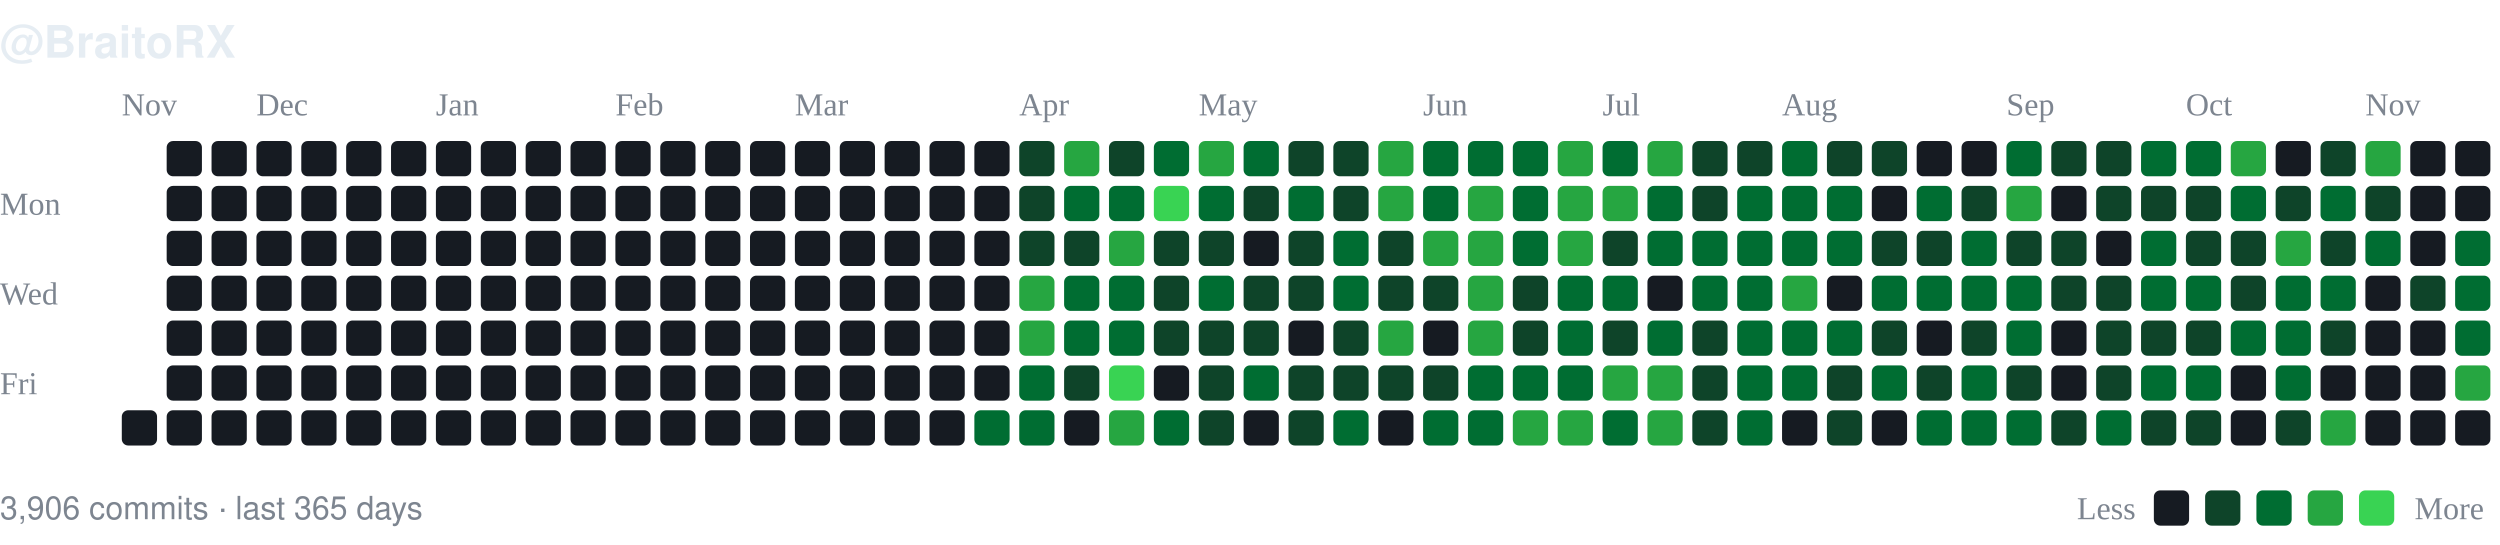
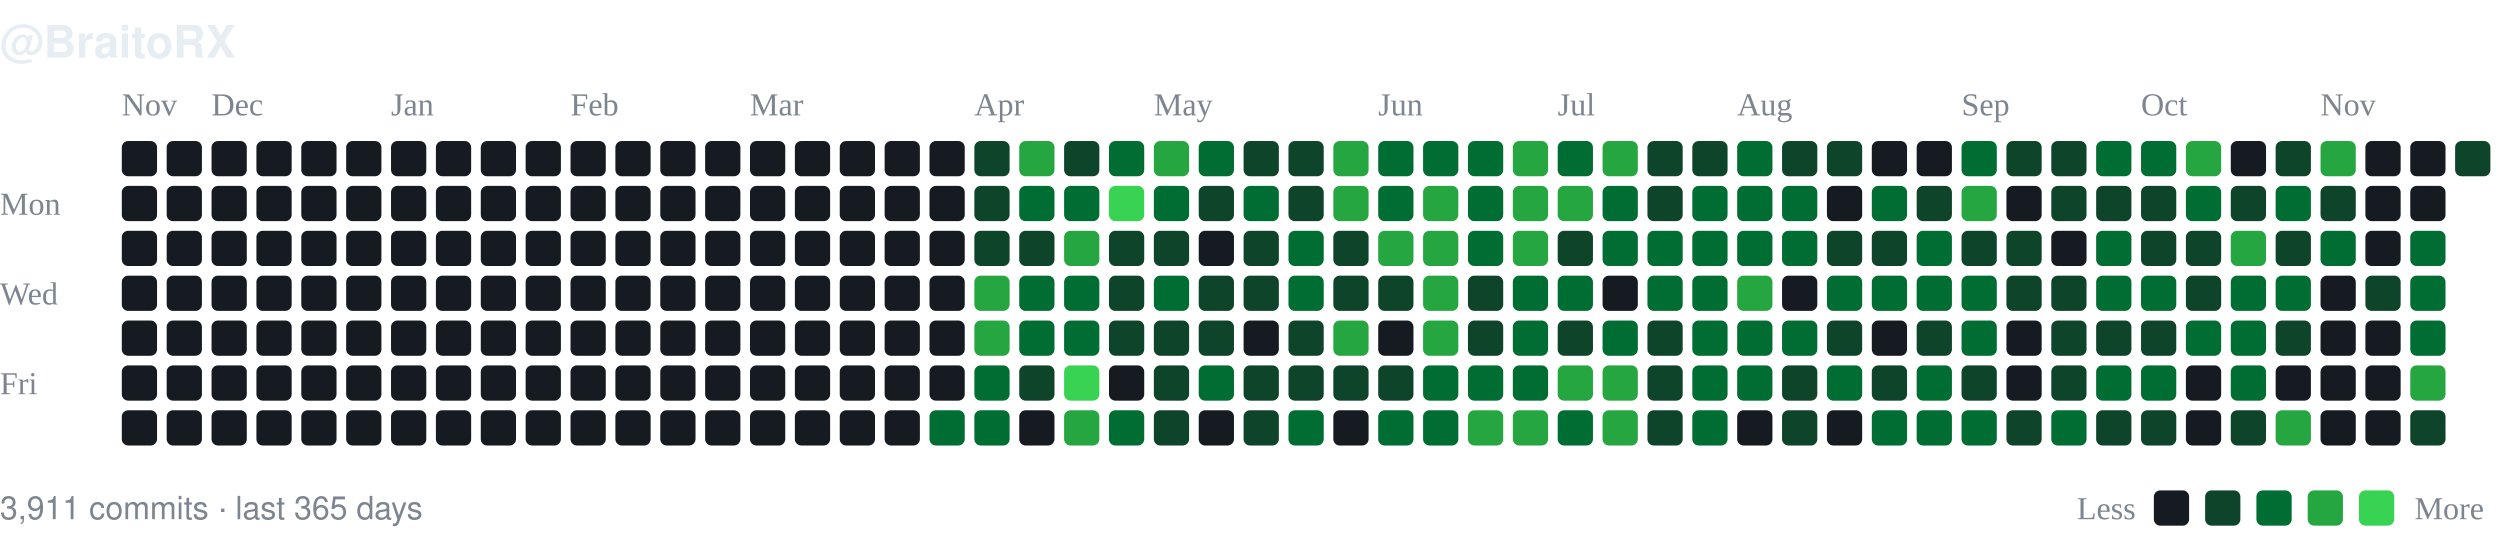
<svg xmlns="http://www.w3.org/2000/svg" width="780" height="170" viewBox="0 0 780 170" role="img">
  <text x="0" y="18" font-size="14" font-weight="600" fill="#e6edf3" font-family="ui-sans-serif,-apple-system,Segoe UI,Helvetica,Arial,sans-serif">@BraitoRX</text>
  <text x="0" y="67" font-size="10" fill="#7d8590">Mon</text>
  <text x="0" y="95" font-size="10" fill="#7d8590">Wed</text>
  <text x="0" y="123" font-size="10" fill="#7d8590">Fri</text>
  <text x="38" y="36" font-size="10" fill="#7d8590">Nov</text>
+   <rect x="38" y="44" width="11" height="11" rx="2" fill="#161b22" />
+   <rect x="38" y="58" width="11" height="11" rx="2" fill="#161b22" />
+   <rect x="38" y="72" width="11" height="11" rx="2" fill="#161b22" />
+   <rect x="38" y="86" width="11" height="11" rx="2" fill="#161b22" />
+   <rect x="38" y="100" width="11" height="11" rx="2" fill="#161b22" />
+   <rect x="38" y="114" width="11" height="11" rx="2" fill="#161b22" />
  <rect x="38" y="128" width="11" height="11" rx="2" fill="#161b22" />
  <rect x="52" y="44" width="11" height="11" rx="2" fill="#161b22" />
  <rect x="52" y="58" width="11" height="11" rx="2" fill="#161b22" />
  <rect x="52" y="72" width="11" height="11" rx="2" fill="#161b22" />
  <rect x="52" y="86" width="11" height="11" rx="2" fill="#161b22" />
  <rect x="52" y="100" width="11" height="11" rx="2" fill="#161b22" />
  <rect x="52" y="114" width="11" height="11" rx="2" fill="#161b22" />
  <rect x="52" y="128" width="11" height="11" rx="2" fill="#161b22" />
+   <text x="66" y="36" font-size="10" fill="#7d8590">Dec</text>
  <rect x="66" y="44" width="11" height="11" rx="2" fill="#161b22" />
  <rect x="66" y="58" width="11" height="11" rx="2" fill="#161b22" />
  <rect x="66" y="72" width="11" height="11" rx="2" fill="#161b22" />
  <rect x="66" y="86" width="11" height="11" rx="2" fill="#161b22" />
  <rect x="66" y="100" width="11" height="11" rx="2" fill="#161b22" />
  <rect x="66" y="114" width="11" height="11" rx="2" fill="#161b22" />
  <rect x="66" y="128" width="11" height="11" rx="2" fill="#161b22" />
-   <text x="80" y="36" font-size="10" fill="#7d8590">Dec</text>
  <rect x="80" y="44" width="11" height="11" rx="2" fill="#161b22" />
  <rect x="80" y="58" width="11" height="11" rx="2" fill="#161b22" />
  <rect x="80" y="72" width="11" height="11" rx="2" fill="#161b22" />
  <rect x="80" y="86" width="11" height="11" rx="2" fill="#161b22" />
  <rect x="80" y="100" width="11" height="11" rx="2" fill="#161b22" />
  <rect x="80" y="114" width="11" height="11" rx="2" fill="#161b22" />
  <rect x="80" y="128" width="11" height="11" rx="2" fill="#161b22" />
  <rect x="94" y="44" width="11" height="11" rx="2" fill="#161b22" />
  <rect x="94" y="58" width="11" height="11" rx="2" fill="#161b22" />
  <rect x="94" y="72" width="11" height="11" rx="2" fill="#161b22" />
  <rect x="94" y="86" width="11" height="11" rx="2" fill="#161b22" />
  <rect x="94" y="100" width="11" height="11" rx="2" fill="#161b22" />
  <rect x="94" y="114" width="11" height="11" rx="2" fill="#161b22" />
  <rect x="94" y="128" width="11" height="11" rx="2" fill="#161b22" />
  <rect x="108" y="44" width="11" height="11" rx="2" fill="#161b22" />
  <rect x="108" y="58" width="11" height="11" rx="2" fill="#161b22" />
  <rect x="108" y="72" width="11" height="11" rx="2" fill="#161b22" />
  <rect x="108" y="86" width="11" height="11" rx="2" fill="#161b22" />
  <rect x="108" y="100" width="11" height="11" rx="2" fill="#161b22" />
  <rect x="108" y="114" width="11" height="11" rx="2" fill="#161b22" />
  <rect x="108" y="128" width="11" height="11" rx="2" fill="#161b22" />
+   <text x="122" y="36" font-size="10" fill="#7d8590">Jan</text>
  <rect x="122" y="44" width="11" height="11" rx="2" fill="#161b22" />
  <rect x="122" y="58" width="11" height="11" rx="2" fill="#161b22" />
  <rect x="122" y="72" width="11" height="11" rx="2" fill="#161b22" />
  <rect x="122" y="86" width="11" height="11" rx="2" fill="#161b22" />
  <rect x="122" y="100" width="11" height="11" rx="2" fill="#161b22" />
  <rect x="122" y="114" width="11" height="11" rx="2" fill="#161b22" />
  <rect x="122" y="128" width="11" height="11" rx="2" fill="#161b22" />
-   <text x="136" y="36" font-size="10" fill="#7d8590">Jan</text>
  <rect x="136" y="44" width="11" height="11" rx="2" fill="#161b22" />
  <rect x="136" y="58" width="11" height="11" rx="2" fill="#161b22" />
  <rect x="136" y="72" width="11" height="11" rx="2" fill="#161b22" />
  <rect x="136" y="86" width="11" height="11" rx="2" fill="#161b22" />
  <rect x="136" y="100" width="11" height="11" rx="2" fill="#161b22" />
  <rect x="136" y="114" width="11" height="11" rx="2" fill="#161b22" />
  <rect x="136" y="128" width="11" height="11" rx="2" fill="#161b22" />
  <rect x="150" y="44" width="11" height="11" rx="2" fill="#161b22" />
  <rect x="150" y="58" width="11" height="11" rx="2" fill="#161b22" />
  <rect x="150" y="72" width="11" height="11" rx="2" fill="#161b22" />
  <rect x="150" y="86" width="11" height="11" rx="2" fill="#161b22" />
  <rect x="150" y="100" width="11" height="11" rx="2" fill="#161b22" />
  <rect x="150" y="114" width="11" height="11" rx="2" fill="#161b22" />
  <rect x="150" y="128" width="11" height="11" rx="2" fill="#161b22" />
  <rect x="164" y="44" width="11" height="11" rx="2" fill="#161b22" />
  <rect x="164" y="58" width="11" height="11" rx="2" fill="#161b22" />
  <rect x="164" y="72" width="11" height="11" rx="2" fill="#161b22" />
  <rect x="164" y="86" width="11" height="11" rx="2" fill="#161b22" />
  <rect x="164" y="100" width="11" height="11" rx="2" fill="#161b22" />
  <rect x="164" y="114" width="11" height="11" rx="2" fill="#161b22" />
  <rect x="164" y="128" width="11" height="11" rx="2" fill="#161b22" />
+   <text x="178" y="36" font-size="10" fill="#7d8590">Feb</text>
  <rect x="178" y="44" width="11" height="11" rx="2" fill="#161b22" />
  <rect x="178" y="58" width="11" height="11" rx="2" fill="#161b22" />
  <rect x="178" y="72" width="11" height="11" rx="2" fill="#161b22" />
  <rect x="178" y="86" width="11" height="11" rx="2" fill="#161b22" />
  <rect x="178" y="100" width="11" height="11" rx="2" fill="#161b22" />
  <rect x="178" y="114" width="11" height="11" rx="2" fill="#161b22" />
  <rect x="178" y="128" width="11" height="11" rx="2" fill="#161b22" />
-   <text x="192" y="36" font-size="10" fill="#7d8590">Feb</text>
  <rect x="192" y="44" width="11" height="11" rx="2" fill="#161b22" />
  <rect x="192" y="58" width="11" height="11" rx="2" fill="#161b22" />
  <rect x="192" y="72" width="11" height="11" rx="2" fill="#161b22" />
  <rect x="192" y="86" width="11" height="11" rx="2" fill="#161b22" />
  <rect x="192" y="100" width="11" height="11" rx="2" fill="#161b22" />
  <rect x="192" y="114" width="11" height="11" rx="2" fill="#161b22" />
  <rect x="192" y="128" width="11" height="11" rx="2" fill="#161b22" />
  <rect x="206" y="44" width="11" height="11" rx="2" fill="#161b22" />
  <rect x="206" y="58" width="11" height="11" rx="2" fill="#161b22" />
  <rect x="206" y="72" width="11" height="11" rx="2" fill="#161b22" />
  <rect x="206" y="86" width="11" height="11" rx="2" fill="#161b22" />
  <rect x="206" y="100" width="11" height="11" rx="2" fill="#161b22" />
  <rect x="206" y="114" width="11" height="11" rx="2" fill="#161b22" />
  <rect x="206" y="128" width="11" height="11" rx="2" fill="#161b22" />
  <rect x="220" y="44" width="11" height="11" rx="2" fill="#161b22" />
  <rect x="220" y="58" width="11" height="11" rx="2" fill="#161b22" />
  <rect x="220" y="72" width="11" height="11" rx="2" fill="#161b22" />
  <rect x="220" y="86" width="11" height="11" rx="2" fill="#161b22" />
  <rect x="220" y="100" width="11" height="11" rx="2" fill="#161b22" />
  <rect x="220" y="114" width="11" height="11" rx="2" fill="#161b22" />
  <rect x="220" y="128" width="11" height="11" rx="2" fill="#161b22" />
+   <text x="234" y="36" font-size="10" fill="#7d8590">Mar</text>
  <rect x="234" y="44" width="11" height="11" rx="2" fill="#161b22" />
  <rect x="234" y="58" width="11" height="11" rx="2" fill="#161b22" />
  <rect x="234" y="72" width="11" height="11" rx="2" fill="#161b22" />
  <rect x="234" y="86" width="11" height="11" rx="2" fill="#161b22" />
  <rect x="234" y="100" width="11" height="11" rx="2" fill="#161b22" />
  <rect x="234" y="114" width="11" height="11" rx="2" fill="#161b22" />
  <rect x="234" y="128" width="11" height="11" rx="2" fill="#161b22" />
-   <text x="248" y="36" font-size="10" fill="#7d8590">Mar</text>
  <rect x="248" y="44" width="11" height="11" rx="2" fill="#161b22" />
  <rect x="248" y="58" width="11" height="11" rx="2" fill="#161b22" />
  <rect x="248" y="72" width="11" height="11" rx="2" fill="#161b22" />
  <rect x="248" y="86" width="11" height="11" rx="2" fill="#161b22" />
  <rect x="248" y="100" width="11" height="11" rx="2" fill="#161b22" />
  <rect x="248" y="114" width="11" height="11" rx="2" fill="#161b22" />
  <rect x="248" y="128" width="11" height="11" rx="2" fill="#161b22" />
  <rect x="262" y="44" width="11" height="11" rx="2" fill="#161b22" />
  <rect x="262" y="58" width="11" height="11" rx="2" fill="#161b22" />
  <rect x="262" y="72" width="11" height="11" rx="2" fill="#161b22" />
  <rect x="262" y="86" width="11" height="11" rx="2" fill="#161b22" />
  <rect x="262" y="100" width="11" height="11" rx="2" fill="#161b22" />
  <rect x="262" y="114" width="11" height="11" rx="2" fill="#161b22" />
  <rect x="262" y="128" width="11" height="11" rx="2" fill="#161b22" />
  <rect x="276" y="44" width="11" height="11" rx="2" fill="#161b22" />
  <rect x="276" y="58" width="11" height="11" rx="2" fill="#161b22" />
  <rect x="276" y="72" width="11" height="11" rx="2" fill="#161b22" />
  <rect x="276" y="86" width="11" height="11" rx="2" fill="#161b22" />
  <rect x="276" y="100" width="11" height="11" rx="2" fill="#161b22" />
  <rect x="276" y="114" width="11" height="11" rx="2" fill="#161b22" />
  <rect x="276" y="128" width="11" height="11" rx="2" fill="#161b22" />
  <rect x="290" y="44" width="11" height="11" rx="2" fill="#161b22" />
  <rect x="290" y="58" width="11" height="11" rx="2" fill="#161b22" />
  <rect x="290" y="72" width="11" height="11" rx="2" fill="#161b22" />
  <rect x="290" y="86" width="11" height="11" rx="2" fill="#161b22" />
  <rect x="290" y="100" width="11" height="11" rx="2" fill="#161b22" />
  <rect x="290" y="114" width="11" height="11" rx="2" fill="#161b22" />
-   <rect x="290" y="128" width="11" height="11" rx="2" fill="#161b22" />
-   <rect x="304" y="44" width="11" height="11" rx="2" fill="#161b22" />
-   <rect x="304" y="58" width="11" height="11" rx="2" fill="#161b22" />
-   <rect x="304" y="72" width="11" height="11" rx="2" fill="#161b22" />
-   <rect x="304" y="86" width="11" height="11" rx="2" fill="#161b22" />
-   <rect x="304" y="100" width="11" height="11" rx="2" fill="#161b22" />
-   <rect x="304" y="114" width="11" height="11" rx="2" fill="#161b22" />
+   <rect x="290" y="128" width="11" height="11" rx="2" fill="#006d32" />
+   <text x="304" y="36" font-size="10" fill="#7d8590">Apr</text>
+   <rect x="304" y="44" width="11" height="11" rx="2" fill="#0e4429" />
+   <rect x="304" y="58" width="11" height="11" rx="2" fill="#0e4429" />
+   <rect x="304" y="72" width="11" height="11" rx="2" fill="#0e4429" />
+   <rect x="304" y="86" width="11" height="11" rx="2" fill="#26a641" />
+   <rect x="304" y="100" width="11" height="11" rx="2" fill="#26a641" />
+   <rect x="304" y="114" width="11" height="11" rx="2" fill="#006d32" />
  <rect x="304" y="128" width="11" height="11" rx="2" fill="#006d32" />
-   <text x="318" y="36" font-size="10" fill="#7d8590">Apr</text>
-   <rect x="318" y="44" width="11" height="11" rx="2" fill="#0e4429" />
-   <rect x="318" y="58" width="11" height="11" rx="2" fill="#0e4429" />
+   <rect x="318" y="44" width="11" height="11" rx="2" fill="#26a641" />
+   <rect x="318" y="58" width="11" height="11" rx="2" fill="#006d32" />
  <rect x="318" y="72" width="11" height="11" rx="2" fill="#0e4429" />
-   <rect x="318" y="86" width="11" height="11" rx="2" fill="#26a641" />
-   <rect x="318" y="100" width="11" height="11" rx="2" fill="#26a641" />
-   <rect x="318" y="114" width="11" height="11" rx="2" fill="#006d32" />
-   <rect x="318" y="128" width="11" height="11" rx="2" fill="#006d32" />
-   <rect x="332" y="44" width="11" height="11" rx="2" fill="#26a641" />
+   <rect x="318" y="86" width="11" height="11" rx="2" fill="#006d32" />
+   <rect x="318" y="100" width="11" height="11" rx="2" fill="#006d32" />
+   <rect x="318" y="114" width="11" height="11" rx="2" fill="#0e4429" />
+   <rect x="318" y="128" width="11" height="11" rx="2" fill="#161b22" />
+   <rect x="332" y="44" width="11" height="11" rx="2" fill="#0e4429" />
  <rect x="332" y="58" width="11" height="11" rx="2" fill="#006d32" />
-   <rect x="332" y="72" width="11" height="11" rx="2" fill="#0e4429" />
+   <rect x="332" y="72" width="11" height="11" rx="2" fill="#26a641" />
  <rect x="332" y="86" width="11" height="11" rx="2" fill="#006d32" />
  <rect x="332" y="100" width="11" height="11" rx="2" fill="#006d32" />
-   <rect x="332" y="114" width="11" height="11" rx="2" fill="#0e4429" />
-   <rect x="332" y="128" width="11" height="11" rx="2" fill="#161b22" />
-   <rect x="346" y="44" width="11" height="11" rx="2" fill="#0e4429" />
-   <rect x="346" y="58" width="11" height="11" rx="2" fill="#006d32" />
-   <rect x="346" y="72" width="11" height="11" rx="2" fill="#26a641" />
-   <rect x="346" y="86" width="11" height="11" rx="2" fill="#006d32" />
-   <rect x="346" y="100" width="11" height="11" rx="2" fill="#006d32" />
-   <rect x="346" y="114" width="11" height="11" rx="2" fill="#39d353" />
-   <rect x="346" y="128" width="11" height="11" rx="2" fill="#26a641" />
-   <rect x="360" y="44" width="11" height="11" rx="2" fill="#006d32" />
-   <rect x="360" y="58" width="11" height="11" rx="2" fill="#39d353" />
+   <rect x="332" y="114" width="11" height="11" rx="2" fill="#39d353" />
+   <rect x="332" y="128" width="11" height="11" rx="2" fill="#26a641" />
+   <rect x="346" y="44" width="11" height="11" rx="2" fill="#006d32" />
+   <rect x="346" y="58" width="11" height="11" rx="2" fill="#39d353" />
+   <rect x="346" y="72" width="11" height="11" rx="2" fill="#0e4429" />
+   <rect x="346" y="86" width="11" height="11" rx="2" fill="#0e4429" />
+   <rect x="346" y="100" width="11" height="11" rx="2" fill="#0e4429" />
+   <rect x="346" y="114" width="11" height="11" rx="2" fill="#161b22" />
+   <rect x="346" y="128" width="11" height="11" rx="2" fill="#006d32" />
+   <text x="360" y="36" font-size="10" fill="#7d8590">May</text>
+   <rect x="360" y="44" width="11" height="11" rx="2" fill="#26a641" />
+   <rect x="360" y="58" width="11" height="11" rx="2" fill="#006d32" />
  <rect x="360" y="72" width="11" height="11" rx="2" fill="#0e4429" />
-   <rect x="360" y="86" width="11" height="11" rx="2" fill="#0e4429" />
+   <rect x="360" y="86" width="11" height="11" rx="2" fill="#006d32" />
  <rect x="360" y="100" width="11" height="11" rx="2" fill="#0e4429" />
-   <rect x="360" y="114" width="11" height="11" rx="2" fill="#161b22" />
-   <rect x="360" y="128" width="11" height="11" rx="2" fill="#006d32" />
-   <text x="374" y="36" font-size="10" fill="#7d8590">May</text>
-   <rect x="374" y="44" width="11" height="11" rx="2" fill="#26a641" />
-   <rect x="374" y="58" width="11" height="11" rx="2" fill="#006d32" />
-   <rect x="374" y="72" width="11" height="11" rx="2" fill="#0e4429" />
-   <rect x="374" y="86" width="11" height="11" rx="2" fill="#006d32" />
+   <rect x="360" y="114" width="11" height="11" rx="2" fill="#0e4429" />
+   <rect x="360" y="128" width="11" height="11" rx="2" fill="#0e4429" />
+   <rect x="374" y="44" width="11" height="11" rx="2" fill="#006d32" />
+   <rect x="374" y="58" width="11" height="11" rx="2" fill="#0e4429" />
+   <rect x="374" y="72" width="11" height="11" rx="2" fill="#161b22" />
+   <rect x="374" y="86" width="11" height="11" rx="2" fill="#0e4429" />
  <rect x="374" y="100" width="11" height="11" rx="2" fill="#0e4429" />
-   <rect x="374" y="114" width="11" height="11" rx="2" fill="#0e4429" />
-   <rect x="374" y="128" width="11" height="11" rx="2" fill="#0e4429" />
-   <rect x="388" y="44" width="11" height="11" rx="2" fill="#006d32" />
-   <rect x="388" y="58" width="11" height="11" rx="2" fill="#0e4429" />
-   <rect x="388" y="72" width="11" height="11" rx="2" fill="#161b22" />
+   <rect x="374" y="114" width="11" height="11" rx="2" fill="#006d32" />
+   <rect x="374" y="128" width="11" height="11" rx="2" fill="#161b22" />
+   <rect x="388" y="44" width="11" height="11" rx="2" fill="#0e4429" />
+   <rect x="388" y="58" width="11" height="11" rx="2" fill="#006d32" />
+   <rect x="388" y="72" width="11" height="11" rx="2" fill="#0e4429" />
  <rect x="388" y="86" width="11" height="11" rx="2" fill="#0e4429" />
-   <rect x="388" y="100" width="11" height="11" rx="2" fill="#0e4429" />
-   <rect x="388" y="114" width="11" height="11" rx="2" fill="#006d32" />
-   <rect x="388" y="128" width="11" height="11" rx="2" fill="#161b22" />
+   <rect x="388" y="100" width="11" height="11" rx="2" fill="#161b22" />
+   <rect x="388" y="114" width="11" height="11" rx="2" fill="#0e4429" />
+   <rect x="388" y="128" width="11" height="11" rx="2" fill="#0e4429" />
  <rect x="402" y="44" width="11" height="11" rx="2" fill="#0e4429" />
-   <rect x="402" y="58" width="11" height="11" rx="2" fill="#006d32" />
-   <rect x="402" y="72" width="11" height="11" rx="2" fill="#0e4429" />
-   <rect x="402" y="86" width="11" height="11" rx="2" fill="#0e4429" />
-   <rect x="402" y="100" width="11" height="11" rx="2" fill="#161b22" />
+   <rect x="402" y="58" width="11" height="11" rx="2" fill="#0e4429" />
+   <rect x="402" y="72" width="11" height="11" rx="2" fill="#006d32" />
+   <rect x="402" y="86" width="11" height="11" rx="2" fill="#006d32" />
+   <rect x="402" y="100" width="11" height="11" rx="2" fill="#0e4429" />
  <rect x="402" y="114" width="11" height="11" rx="2" fill="#0e4429" />
-   <rect x="402" y="128" width="11" height="11" rx="2" fill="#0e4429" />
-   <rect x="416" y="44" width="11" height="11" rx="2" fill="#0e4429" />
-   <rect x="416" y="58" width="11" height="11" rx="2" fill="#0e4429" />
-   <rect x="416" y="72" width="11" height="11" rx="2" fill="#006d32" />
-   <rect x="416" y="86" width="11" height="11" rx="2" fill="#006d32" />
-   <rect x="416" y="100" width="11" height="11" rx="2" fill="#0e4429" />
+   <rect x="402" y="128" width="11" height="11" rx="2" fill="#006d32" />
+   <rect x="416" y="44" width="11" height="11" rx="2" fill="#26a641" />
+   <rect x="416" y="58" width="11" height="11" rx="2" fill="#26a641" />
+   <rect x="416" y="72" width="11" height="11" rx="2" fill="#0e4429" />
+   <rect x="416" y="86" width="11" height="11" rx="2" fill="#0e4429" />
+   <rect x="416" y="100" width="11" height="11" rx="2" fill="#26a641" />
  <rect x="416" y="114" width="11" height="11" rx="2" fill="#0e4429" />
-   <rect x="416" y="128" width="11" height="11" rx="2" fill="#006d32" />
-   <rect x="430" y="44" width="11" height="11" rx="2" fill="#26a641" />
-   <rect x="430" y="58" width="11" height="11" rx="2" fill="#26a641" />
-   <rect x="430" y="72" width="11" height="11" rx="2" fill="#0e4429" />
+   <rect x="416" y="128" width="11" height="11" rx="2" fill="#161b22" />
+   <text x="430" y="36" font-size="10" fill="#7d8590">Jun</text>
+   <rect x="430" y="44" width="11" height="11" rx="2" fill="#006d32" />
+   <rect x="430" y="58" width="11" height="11" rx="2" fill="#006d32" />
+   <rect x="430" y="72" width="11" height="11" rx="2" fill="#26a641" />
  <rect x="430" y="86" width="11" height="11" rx="2" fill="#0e4429" />
-   <rect x="430" y="100" width="11" height="11" rx="2" fill="#26a641" />
+   <rect x="430" y="100" width="11" height="11" rx="2" fill="#161b22" />
  <rect x="430" y="114" width="11" height="11" rx="2" fill="#0e4429" />
-   <rect x="430" y="128" width="11" height="11" rx="2" fill="#161b22" />
-   <text x="444" y="36" font-size="10" fill="#7d8590">Jun</text>
+   <rect x="430" y="128" width="11" height="11" rx="2" fill="#006d32" />
  <rect x="444" y="44" width="11" height="11" rx="2" fill="#006d32" />
-   <rect x="444" y="58" width="11" height="11" rx="2" fill="#006d32" />
+   <rect x="444" y="58" width="11" height="11" rx="2" fill="#26a641" />
  <rect x="444" y="72" width="11" height="11" rx="2" fill="#26a641" />
-   <rect x="444" y="86" width="11" height="11" rx="2" fill="#0e4429" />
-   <rect x="444" y="100" width="11" height="11" rx="2" fill="#161b22" />
-   <rect x="444" y="114" width="11" height="11" rx="2" fill="#0e4429" />
+   <rect x="444" y="86" width="11" height="11" rx="2" fill="#26a641" />
+   <rect x="444" y="100" width="11" height="11" rx="2" fill="#26a641" />
+   <rect x="444" y="114" width="11" height="11" rx="2" fill="#006d32" />
  <rect x="444" y="128" width="11" height="11" rx="2" fill="#006d32" />
  <rect x="458" y="44" width="11" height="11" rx="2" fill="#006d32" />
-   <rect x="458" y="58" width="11" height="11" rx="2" fill="#26a641" />
-   <rect x="458" y="72" width="11" height="11" rx="2" fill="#26a641" />
-   <rect x="458" y="86" width="11" height="11" rx="2" fill="#26a641" />
-   <rect x="458" y="100" width="11" height="11" rx="2" fill="#26a641" />
+   <rect x="458" y="58" width="11" height="11" rx="2" fill="#006d32" />
+   <rect x="458" y="72" width="11" height="11" rx="2" fill="#006d32" />
+   <rect x="458" y="86" width="11" height="11" rx="2" fill="#0e4429" />
+   <rect x="458" y="100" width="11" height="11" rx="2" fill="#0e4429" />
  <rect x="458" y="114" width="11" height="11" rx="2" fill="#006d32" />
-   <rect x="458" y="128" width="11" height="11" rx="2" fill="#006d32" />
-   <rect x="472" y="44" width="11" height="11" rx="2" fill="#006d32" />
-   <rect x="472" y="58" width="11" height="11" rx="2" fill="#006d32" />
-   <rect x="472" y="72" width="11" height="11" rx="2" fill="#006d32" />
-   <rect x="472" y="86" width="11" height="11" rx="2" fill="#0e4429" />
-   <rect x="472" y="100" width="11" height="11" rx="2" fill="#0e4429" />
+   <rect x="458" y="128" width="11" height="11" rx="2" fill="#26a641" />
+   <rect x="472" y="44" width="11" height="11" rx="2" fill="#26a641" />
+   <rect x="472" y="58" width="11" height="11" rx="2" fill="#26a641" />
+   <rect x="472" y="72" width="11" height="11" rx="2" fill="#26a641" />
+   <rect x="472" y="86" width="11" height="11" rx="2" fill="#006d32" />
+   <rect x="472" y="100" width="11" height="11" rx="2" fill="#006d32" />
  <rect x="472" y="114" width="11" height="11" rx="2" fill="#006d32" />
  <rect x="472" y="128" width="11" height="11" rx="2" fill="#26a641" />
-   <rect x="486" y="44" width="11" height="11" rx="2" fill="#26a641" />
+   <text x="486" y="36" font-size="10" fill="#7d8590">Jul</text>
+   <rect x="486" y="44" width="11" height="11" rx="2" fill="#006d32" />
  <rect x="486" y="58" width="11" height="11" rx="2" fill="#26a641" />
-   <rect x="486" y="72" width="11" height="11" rx="2" fill="#26a641" />
+   <rect x="486" y="72" width="11" height="11" rx="2" fill="#0e4429" />
  <rect x="486" y="86" width="11" height="11" rx="2" fill="#006d32" />
-   <rect x="486" y="100" width="11" height="11" rx="2" fill="#006d32" />
-   <rect x="486" y="114" width="11" height="11" rx="2" fill="#006d32" />
-   <rect x="486" y="128" width="11" height="11" rx="2" fill="#26a641" />
-   <text x="500" y="36" font-size="10" fill="#7d8590">Jul</text>
-   <rect x="500" y="44" width="11" height="11" rx="2" fill="#006d32" />
-   <rect x="500" y="58" width="11" height="11" rx="2" fill="#26a641" />
-   <rect x="500" y="72" width="11" height="11" rx="2" fill="#0e4429" />
-   <rect x="500" y="86" width="11" height="11" rx="2" fill="#006d32" />
-   <rect x="500" y="100" width="11" height="11" rx="2" fill="#0e4429" />
+   <rect x="486" y="100" width="11" height="11" rx="2" fill="#0e4429" />
+   <rect x="486" y="114" width="11" height="11" rx="2" fill="#26a641" />
+   <rect x="486" y="128" width="11" height="11" rx="2" fill="#006d32" />
+   <rect x="500" y="44" width="11" height="11" rx="2" fill="#26a641" />
+   <rect x="500" y="58" width="11" height="11" rx="2" fill="#006d32" />
+   <rect x="500" y="72" width="11" height="11" rx="2" fill="#006d32" />
+   <rect x="500" y="86" width="11" height="11" rx="2" fill="#161b22" />
+   <rect x="500" y="100" width="11" height="11" rx="2" fill="#006d32" />
  <rect x="500" y="114" width="11" height="11" rx="2" fill="#26a641" />
-   <rect x="500" y="128" width="11" height="11" rx="2" fill="#006d32" />
-   <rect x="514" y="44" width="11" height="11" rx="2" fill="#26a641" />
-   <rect x="514" y="58" width="11" height="11" rx="2" fill="#006d32" />
+   <rect x="500" y="128" width="11" height="11" rx="2" fill="#26a641" />
+   <rect x="514" y="44" width="11" height="11" rx="2" fill="#0e4429" />
+   <rect x="514" y="58" width="11" height="11" rx="2" fill="#0e4429" />
  <rect x="514" y="72" width="11" height="11" rx="2" fill="#006d32" />
-   <rect x="514" y="86" width="11" height="11" rx="2" fill="#161b22" />
-   <rect x="514" y="100" width="11" height="11" rx="2" fill="#006d32" />
-   <rect x="514" y="114" width="11" height="11" rx="2" fill="#26a641" />
-   <rect x="514" y="128" width="11" height="11" rx="2" fill="#26a641" />
+   <rect x="514" y="86" width="11" height="11" rx="2" fill="#006d32" />
+   <rect x="514" y="100" width="11" height="11" rx="2" fill="#0e4429" />
+   <rect x="514" y="114" width="11" height="11" rx="2" fill="#0e4429" />
+   <rect x="514" y="128" width="11" height="11" rx="2" fill="#0e4429" />
  <rect x="528" y="44" width="11" height="11" rx="2" fill="#0e4429" />
-   <rect x="528" y="58" width="11" height="11" rx="2" fill="#0e4429" />
+   <rect x="528" y="58" width="11" height="11" rx="2" fill="#006d32" />
  <rect x="528" y="72" width="11" height="11" rx="2" fill="#006d32" />
  <rect x="528" y="86" width="11" height="11" rx="2" fill="#006d32" />
-   <rect x="528" y="100" width="11" height="11" rx="2" fill="#0e4429" />
-   <rect x="528" y="114" width="11" height="11" rx="2" fill="#0e4429" />
-   <rect x="528" y="128" width="11" height="11" rx="2" fill="#0e4429" />
-   <rect x="542" y="44" width="11" height="11" rx="2" fill="#0e4429" />
+   <rect x="528" y="100" width="11" height="11" rx="2" fill="#006d32" />
+   <rect x="528" y="114" width="11" height="11" rx="2" fill="#006d32" />
+   <rect x="528" y="128" width="11" height="11" rx="2" fill="#006d32" />
+   <text x="542" y="36" font-size="10" fill="#7d8590">Aug</text>
+   <rect x="542" y="44" width="11" height="11" rx="2" fill="#006d32" />
  <rect x="542" y="58" width="11" height="11" rx="2" fill="#006d32" />
  <rect x="542" y="72" width="11" height="11" rx="2" fill="#006d32" />
-   <rect x="542" y="86" width="11" height="11" rx="2" fill="#006d32" />
+   <rect x="542" y="86" width="11" height="11" rx="2" fill="#26a641" />
  <rect x="542" y="100" width="11" height="11" rx="2" fill="#006d32" />
  <rect x="542" y="114" width="11" height="11" rx="2" fill="#006d32" />
-   <rect x="542" y="128" width="11" height="11" rx="2" fill="#006d32" />
-   <text x="556" y="36" font-size="10" fill="#7d8590">Aug</text>
-   <rect x="556" y="44" width="11" height="11" rx="2" fill="#006d32" />
+   <rect x="542" y="128" width="11" height="11" rx="2" fill="#161b22" />
+   <rect x="556" y="44" width="11" height="11" rx="2" fill="#0e4429" />
  <rect x="556" y="58" width="11" height="11" rx="2" fill="#006d32" />
  <rect x="556" y="72" width="11" height="11" rx="2" fill="#006d32" />
-   <rect x="556" y="86" width="11" height="11" rx="2" fill="#26a641" />
+   <rect x="556" y="86" width="11" height="11" rx="2" fill="#161b22" />
  <rect x="556" y="100" width="11" height="11" rx="2" fill="#006d32" />
-   <rect x="556" y="114" width="11" height="11" rx="2" fill="#006d32" />
-   <rect x="556" y="128" width="11" height="11" rx="2" fill="#161b22" />
+   <rect x="556" y="114" width="11" height="11" rx="2" fill="#0e4429" />
+   <rect x="556" y="128" width="11" height="11" rx="2" fill="#0e4429" />
  <rect x="570" y="44" width="11" height="11" rx="2" fill="#0e4429" />
-   <rect x="570" y="58" width="11" height="11" rx="2" fill="#006d32" />
-   <rect x="570" y="72" width="11" height="11" rx="2" fill="#006d32" />
-   <rect x="570" y="86" width="11" height="11" rx="2" fill="#161b22" />
-   <rect x="570" y="100" width="11" height="11" rx="2" fill="#006d32" />
-   <rect x="570" y="114" width="11" height="11" rx="2" fill="#0e4429" />
-   <rect x="570" y="128" width="11" height="11" rx="2" fill="#0e4429" />
-   <rect x="584" y="44" width="11" height="11" rx="2" fill="#0e4429" />
-   <rect x="584" y="58" width="11" height="11" rx="2" fill="#161b22" />
+   <rect x="570" y="58" width="11" height="11" rx="2" fill="#161b22" />
+   <rect x="570" y="72" width="11" height="11" rx="2" fill="#0e4429" />
+   <rect x="570" y="86" width="11" height="11" rx="2" fill="#006d32" />
+   <rect x="570" y="100" width="11" height="11" rx="2" fill="#0e4429" />
+   <rect x="570" y="114" width="11" height="11" rx="2" fill="#006d32" />
+   <rect x="570" y="128" width="11" height="11" rx="2" fill="#161b22" />
+   <rect x="584" y="44" width="11" height="11" rx="2" fill="#161b22" />
+   <rect x="584" y="58" width="11" height="11" rx="2" fill="#006d32" />
  <rect x="584" y="72" width="11" height="11" rx="2" fill="#0e4429" />
  <rect x="584" y="86" width="11" height="11" rx="2" fill="#006d32" />
-   <rect x="584" y="100" width="11" height="11" rx="2" fill="#0e4429" />
-   <rect x="584" y="114" width="11" height="11" rx="2" fill="#006d32" />
-   <rect x="584" y="128" width="11" height="11" rx="2" fill="#161b22" />
+   <rect x="584" y="100" width="11" height="11" rx="2" fill="#161b22" />
+   <rect x="584" y="114" width="11" height="11" rx="2" fill="#0e4429" />
+   <rect x="584" y="128" width="11" height="11" rx="2" fill="#006d32" />
  <rect x="598" y="44" width="11" height="11" rx="2" fill="#161b22" />
-   <rect x="598" y="58" width="11" height="11" rx="2" fill="#006d32" />
-   <rect x="598" y="72" width="11" height="11" rx="2" fill="#0e4429" />
+   <rect x="598" y="58" width="11" height="11" rx="2" fill="#0e4429" />
+   <rect x="598" y="72" width="11" height="11" rx="2" fill="#006d32" />
  <rect x="598" y="86" width="11" height="11" rx="2" fill="#006d32" />
-   <rect x="598" y="100" width="11" height="11" rx="2" fill="#161b22" />
-   <rect x="598" y="114" width="11" height="11" rx="2" fill="#0e4429" />
+   <rect x="598" y="100" width="11" height="11" rx="2" fill="#0e4429" />
+   <rect x="598" y="114" width="11" height="11" rx="2" fill="#006d32" />
  <rect x="598" y="128" width="11" height="11" rx="2" fill="#006d32" />
-   <rect x="612" y="44" width="11" height="11" rx="2" fill="#161b22" />
-   <rect x="612" y="58" width="11" height="11" rx="2" fill="#0e4429" />
-   <rect x="612" y="72" width="11" height="11" rx="2" fill="#006d32" />
+   <text x="612" y="36" font-size="10" fill="#7d8590">Sep</text>
+   <rect x="612" y="44" width="11" height="11" rx="2" fill="#006d32" />
+   <rect x="612" y="58" width="11" height="11" rx="2" fill="#26a641" />
+   <rect x="612" y="72" width="11" height="11" rx="2" fill="#0e4429" />
  <rect x="612" y="86" width="11" height="11" rx="2" fill="#006d32" />
-   <rect x="612" y="100" width="11" height="11" rx="2" fill="#0e4429" />
-   <rect x="612" y="114" width="11" height="11" rx="2" fill="#006d32" />
+   <rect x="612" y="100" width="11" height="11" rx="2" fill="#006d32" />
+   <rect x="612" y="114" width="11" height="11" rx="2" fill="#0e4429" />
  <rect x="612" y="128" width="11" height="11" rx="2" fill="#006d32" />
-   <text x="626" y="36" font-size="10" fill="#7d8590">Sep</text>
-   <rect x="626" y="44" width="11" height="11" rx="2" fill="#006d32" />
-   <rect x="626" y="58" width="11" height="11" rx="2" fill="#26a641" />
+   <rect x="626" y="44" width="11" height="11" rx="2" fill="#0e4429" />
+   <rect x="626" y="58" width="11" height="11" rx="2" fill="#161b22" />
  <rect x="626" y="72" width="11" height="11" rx="2" fill="#0e4429" />
-   <rect x="626" y="86" width="11" height="11" rx="2" fill="#006d32" />
-   <rect x="626" y="100" width="11" height="11" rx="2" fill="#006d32" />
-   <rect x="626" y="114" width="11" height="11" rx="2" fill="#0e4429" />
-   <rect x="626" y="128" width="11" height="11" rx="2" fill="#006d32" />
+   <rect x="626" y="86" width="11" height="11" rx="2" fill="#0e4429" />
+   <rect x="626" y="100" width="11" height="11" rx="2" fill="#161b22" />
+   <rect x="626" y="114" width="11" height="11" rx="2" fill="#161b22" />
+   <rect x="626" y="128" width="11" height="11" rx="2" fill="#0e4429" />
  <rect x="640" y="44" width="11" height="11" rx="2" fill="#0e4429" />
-   <rect x="640" y="58" width="11" height="11" rx="2" fill="#161b22" />
-   <rect x="640" y="72" width="11" height="11" rx="2" fill="#0e4429" />
+   <rect x="640" y="58" width="11" height="11" rx="2" fill="#0e4429" />
+   <rect x="640" y="72" width="11" height="11" rx="2" fill="#161b22" />
  <rect x="640" y="86" width="11" height="11" rx="2" fill="#0e4429" />
-   <rect x="640" y="100" width="11" height="11" rx="2" fill="#161b22" />
-   <rect x="640" y="114" width="11" height="11" rx="2" fill="#161b22" />
-   <rect x="640" y="128" width="11" height="11" rx="2" fill="#0e4429" />
-   <rect x="654" y="44" width="11" height="11" rx="2" fill="#0e4429" />
+   <rect x="640" y="100" width="11" height="11" rx="2" fill="#0e4429" />
+   <rect x="640" y="114" width="11" height="11" rx="2" fill="#0e4429" />
+   <rect x="640" y="128" width="11" height="11" rx="2" fill="#006d32" />
+   <rect x="654" y="44" width="11" height="11" rx="2" fill="#006d32" />
  <rect x="654" y="58" width="11" height="11" rx="2" fill="#0e4429" />
-   <rect x="654" y="72" width="11" height="11" rx="2" fill="#161b22" />
-   <rect x="654" y="86" width="11" height="11" rx="2" fill="#0e4429" />
+   <rect x="654" y="72" width="11" height="11" rx="2" fill="#006d32" />
+   <rect x="654" y="86" width="11" height="11" rx="2" fill="#006d32" />
  <rect x="654" y="100" width="11" height="11" rx="2" fill="#0e4429" />
-   <rect x="654" y="114" width="11" height="11" rx="2" fill="#0e4429" />
-   <rect x="654" y="128" width="11" height="11" rx="2" fill="#006d32" />
+   <rect x="654" y="114" width="11" height="11" rx="2" fill="#006d32" />
+   <rect x="654" y="128" width="11" height="11" rx="2" fill="#0e4429" />
+   <text x="668" y="36" font-size="10" fill="#7d8590">Oct</text>
  <rect x="668" y="44" width="11" height="11" rx="2" fill="#006d32" />
  <rect x="668" y="58" width="11" height="11" rx="2" fill="#0e4429" />
-   <rect x="668" y="72" width="11" height="11" rx="2" fill="#006d32" />
+   <rect x="668" y="72" width="11" height="11" rx="2" fill="#0e4429" />
  <rect x="668" y="86" width="11" height="11" rx="2" fill="#006d32" />
  <rect x="668" y="100" width="11" height="11" rx="2" fill="#0e4429" />
  <rect x="668" y="114" width="11" height="11" rx="2" fill="#006d32" />
  <rect x="668" y="128" width="11" height="11" rx="2" fill="#0e4429" />
-   <text x="682" y="36" font-size="10" fill="#7d8590">Oct</text>
-   <rect x="682" y="44" width="11" height="11" rx="2" fill="#006d32" />
-   <rect x="682" y="58" width="11" height="11" rx="2" fill="#0e4429" />
+   <rect x="682" y="44" width="11" height="11" rx="2" fill="#26a641" />
+   <rect x="682" y="58" width="11" height="11" rx="2" fill="#006d32" />
  <rect x="682" y="72" width="11" height="11" rx="2" fill="#0e4429" />
-   <rect x="682" y="86" width="11" height="11" rx="2" fill="#006d32" />
-   <rect x="682" y="100" width="11" height="11" rx="2" fill="#0e4429" />
-   <rect x="682" y="114" width="11" height="11" rx="2" fill="#006d32" />
-   <rect x="682" y="128" width="11" height="11" rx="2" fill="#0e4429" />
-   <rect x="696" y="44" width="11" height="11" rx="2" fill="#26a641" />
-   <rect x="696" y="58" width="11" height="11" rx="2" fill="#006d32" />
-   <rect x="696" y="72" width="11" height="11" rx="2" fill="#0e4429" />
-   <rect x="696" y="86" width="11" height="11" rx="2" fill="#0e4429" />
+   <rect x="682" y="86" width="11" height="11" rx="2" fill="#0e4429" />
+   <rect x="682" y="100" width="11" height="11" rx="2" fill="#006d32" />
+   <rect x="682" y="114" width="11" height="11" rx="2" fill="#161b22" />
+   <rect x="682" y="128" width="11" height="11" rx="2" fill="#161b22" />
+   <rect x="696" y="44" width="11" height="11" rx="2" fill="#161b22" />
+   <rect x="696" y="58" width="11" height="11" rx="2" fill="#0e4429" />
+   <rect x="696" y="72" width="11" height="11" rx="2" fill="#26a641" />
+   <rect x="696" y="86" width="11" height="11" rx="2" fill="#006d32" />
  <rect x="696" y="100" width="11" height="11" rx="2" fill="#006d32" />
-   <rect x="696" y="114" width="11" height="11" rx="2" fill="#161b22" />
-   <rect x="696" y="128" width="11" height="11" rx="2" fill="#161b22" />
-   <rect x="710" y="44" width="11" height="11" rx="2" fill="#161b22" />
-   <rect x="710" y="58" width="11" height="11" rx="2" fill="#0e4429" />
-   <rect x="710" y="72" width="11" height="11" rx="2" fill="#26a641" />
+   <rect x="696" y="114" width="11" height="11" rx="2" fill="#006d32" />
+   <rect x="696" y="128" width="11" height="11" rx="2" fill="#0e4429" />
+   <rect x="710" y="44" width="11" height="11" rx="2" fill="#0e4429" />
+   <rect x="710" y="58" width="11" height="11" rx="2" fill="#006d32" />
+   <rect x="710" y="72" width="11" height="11" rx="2" fill="#0e4429" />
  <rect x="710" y="86" width="11" height="11" rx="2" fill="#006d32" />
-   <rect x="710" y="100" width="11" height="11" rx="2" fill="#006d32" />
-   <rect x="710" y="114" width="11" height="11" rx="2" fill="#006d32" />
-   <rect x="710" y="128" width="11" height="11" rx="2" fill="#0e4429" />
-   <rect x="724" y="44" width="11" height="11" rx="2" fill="#0e4429" />
-   <rect x="724" y="58" width="11" height="11" rx="2" fill="#006d32" />
-   <rect x="724" y="72" width="11" height="11" rx="2" fill="#0e4429" />
-   <rect x="724" y="86" width="11" height="11" rx="2" fill="#006d32" />
-   <rect x="724" y="100" width="11" height="11" rx="2" fill="#0e4429" />
+   <rect x="710" y="100" width="11" height="11" rx="2" fill="#0e4429" />
+   <rect x="710" y="114" width="11" height="11" rx="2" fill="#161b22" />
+   <rect x="710" y="128" width="11" height="11" rx="2" fill="#26a641" />
+   <text x="724" y="36" font-size="10" fill="#7d8590">Nov</text>
+   <rect x="724" y="44" width="11" height="11" rx="2" fill="#26a641" />
+   <rect x="724" y="58" width="11" height="11" rx="2" fill="#0e4429" />
+   <rect x="724" y="72" width="11" height="11" rx="2" fill="#006d32" />
+   <rect x="724" y="86" width="11" height="11" rx="2" fill="#161b22" />
+   <rect x="724" y="100" width="11" height="11" rx="2" fill="#161b22" />
  <rect x="724" y="114" width="11" height="11" rx="2" fill="#161b22" />
-   <rect x="724" y="128" width="11" height="11" rx="2" fill="#26a641" />
-   <text x="738" y="36" font-size="10" fill="#7d8590">Nov</text>
-   <rect x="738" y="44" width="11" height="11" rx="2" fill="#26a641" />
-   <rect x="738" y="58" width="11" height="11" rx="2" fill="#0e4429" />
-   <rect x="738" y="72" width="11" height="11" rx="2" fill="#006d32" />
-   <rect x="738" y="86" width="11" height="11" rx="2" fill="#161b22" />
+   <rect x="724" y="128" width="11" height="11" rx="2" fill="#161b22" />
+   <rect x="738" y="44" width="11" height="11" rx="2" fill="#161b22" />
+   <rect x="738" y="58" width="11" height="11" rx="2" fill="#161b22" />
+   <rect x="738" y="72" width="11" height="11" rx="2" fill="#161b22" />
+   <rect x="738" y="86" width="11" height="11" rx="2" fill="#0e4429" />
  <rect x="738" y="100" width="11" height="11" rx="2" fill="#161b22" />
  <rect x="738" y="114" width="11" height="11" rx="2" fill="#161b22" />
  <rect x="738" y="128" width="11" height="11" rx="2" fill="#161b22" />
  <rect x="752" y="44" width="11" height="11" rx="2" fill="#161b22" />
  <rect x="752" y="58" width="11" height="11" rx="2" fill="#161b22" />
-   <rect x="752" y="72" width="11" height="11" rx="2" fill="#161b22" />
-   <rect x="752" y="86" width="11" height="11" rx="2" fill="#0e4429" />
-   <rect x="752" y="100" width="11" height="11" rx="2" fill="#161b22" />
-   <rect x="752" y="114" width="11" height="11" rx="2" fill="#161b22" />
-   <rect x="752" y="128" width="11" height="11" rx="2" fill="#161b22" />
-   <rect x="766" y="44" width="11" height="11" rx="2" fill="#161b22" />
-   <rect x="766" y="58" width="11" height="11" rx="2" fill="#161b22" />
-   <rect x="766" y="72" width="11" height="11" rx="2" fill="#006d32" />
-   <rect x="766" y="86" width="11" height="11" rx="2" fill="#006d32" />
-   <rect x="766" y="100" width="11" height="11" rx="2" fill="#006d32" />
-   <rect x="766" y="114" width="11" height="11" rx="2" fill="#26a641" />
-   <rect x="766" y="128" width="11" height="11" rx="2" fill="#161b22" />
+   <rect x="752" y="72" width="11" height="11" rx="2" fill="#006d32" />
+   <rect x="752" y="86" width="11" height="11" rx="2" fill="#006d32" />
+   <rect x="752" y="100" width="11" height="11" rx="2" fill="#006d32" />
+   <rect x="752" y="114" width="11" height="11" rx="2" fill="#26a641" />
+   <rect x="752" y="128" width="11" height="11" rx="2" fill="#0e4429" />
+   <rect x="766" y="44" width="11" height="11" rx="2" fill="#0e4429" />
  <text x="648" y="162" font-size="10" fill="#7d8590">Less</text>
  <rect x="672" y="153" width="11" height="11" rx="2" fill="#161b22" />
  <rect x="688" y="153" width="11" height="11" rx="2" fill="#0e4429" />
  <rect x="704" y="153" width="11" height="11" rx="2" fill="#006d32" />
  <rect x="720" y="153" width="11" height="11" rx="2" fill="#26a641" />
  <rect x="736" y="153" width="11" height="11" rx="2" fill="#39d353" />
  <text x="775" y="162" font-size="10" fill="#7d8590" text-anchor="end">More</text>
-   <text x="0" y="162" font-size="10" fill="#7d8590" font-family="ui-sans-serif,-apple-system,Segoe UI,Helvetica,Arial,sans-serif">3,906 commits · last 365 days</text>
+   <text x="0" y="162" font-size="10" fill="#7d8590" font-family="ui-sans-serif,-apple-system,Segoe UI,Helvetica,Arial,sans-serif">3,911 commits · last 365 days</text>
</svg>
